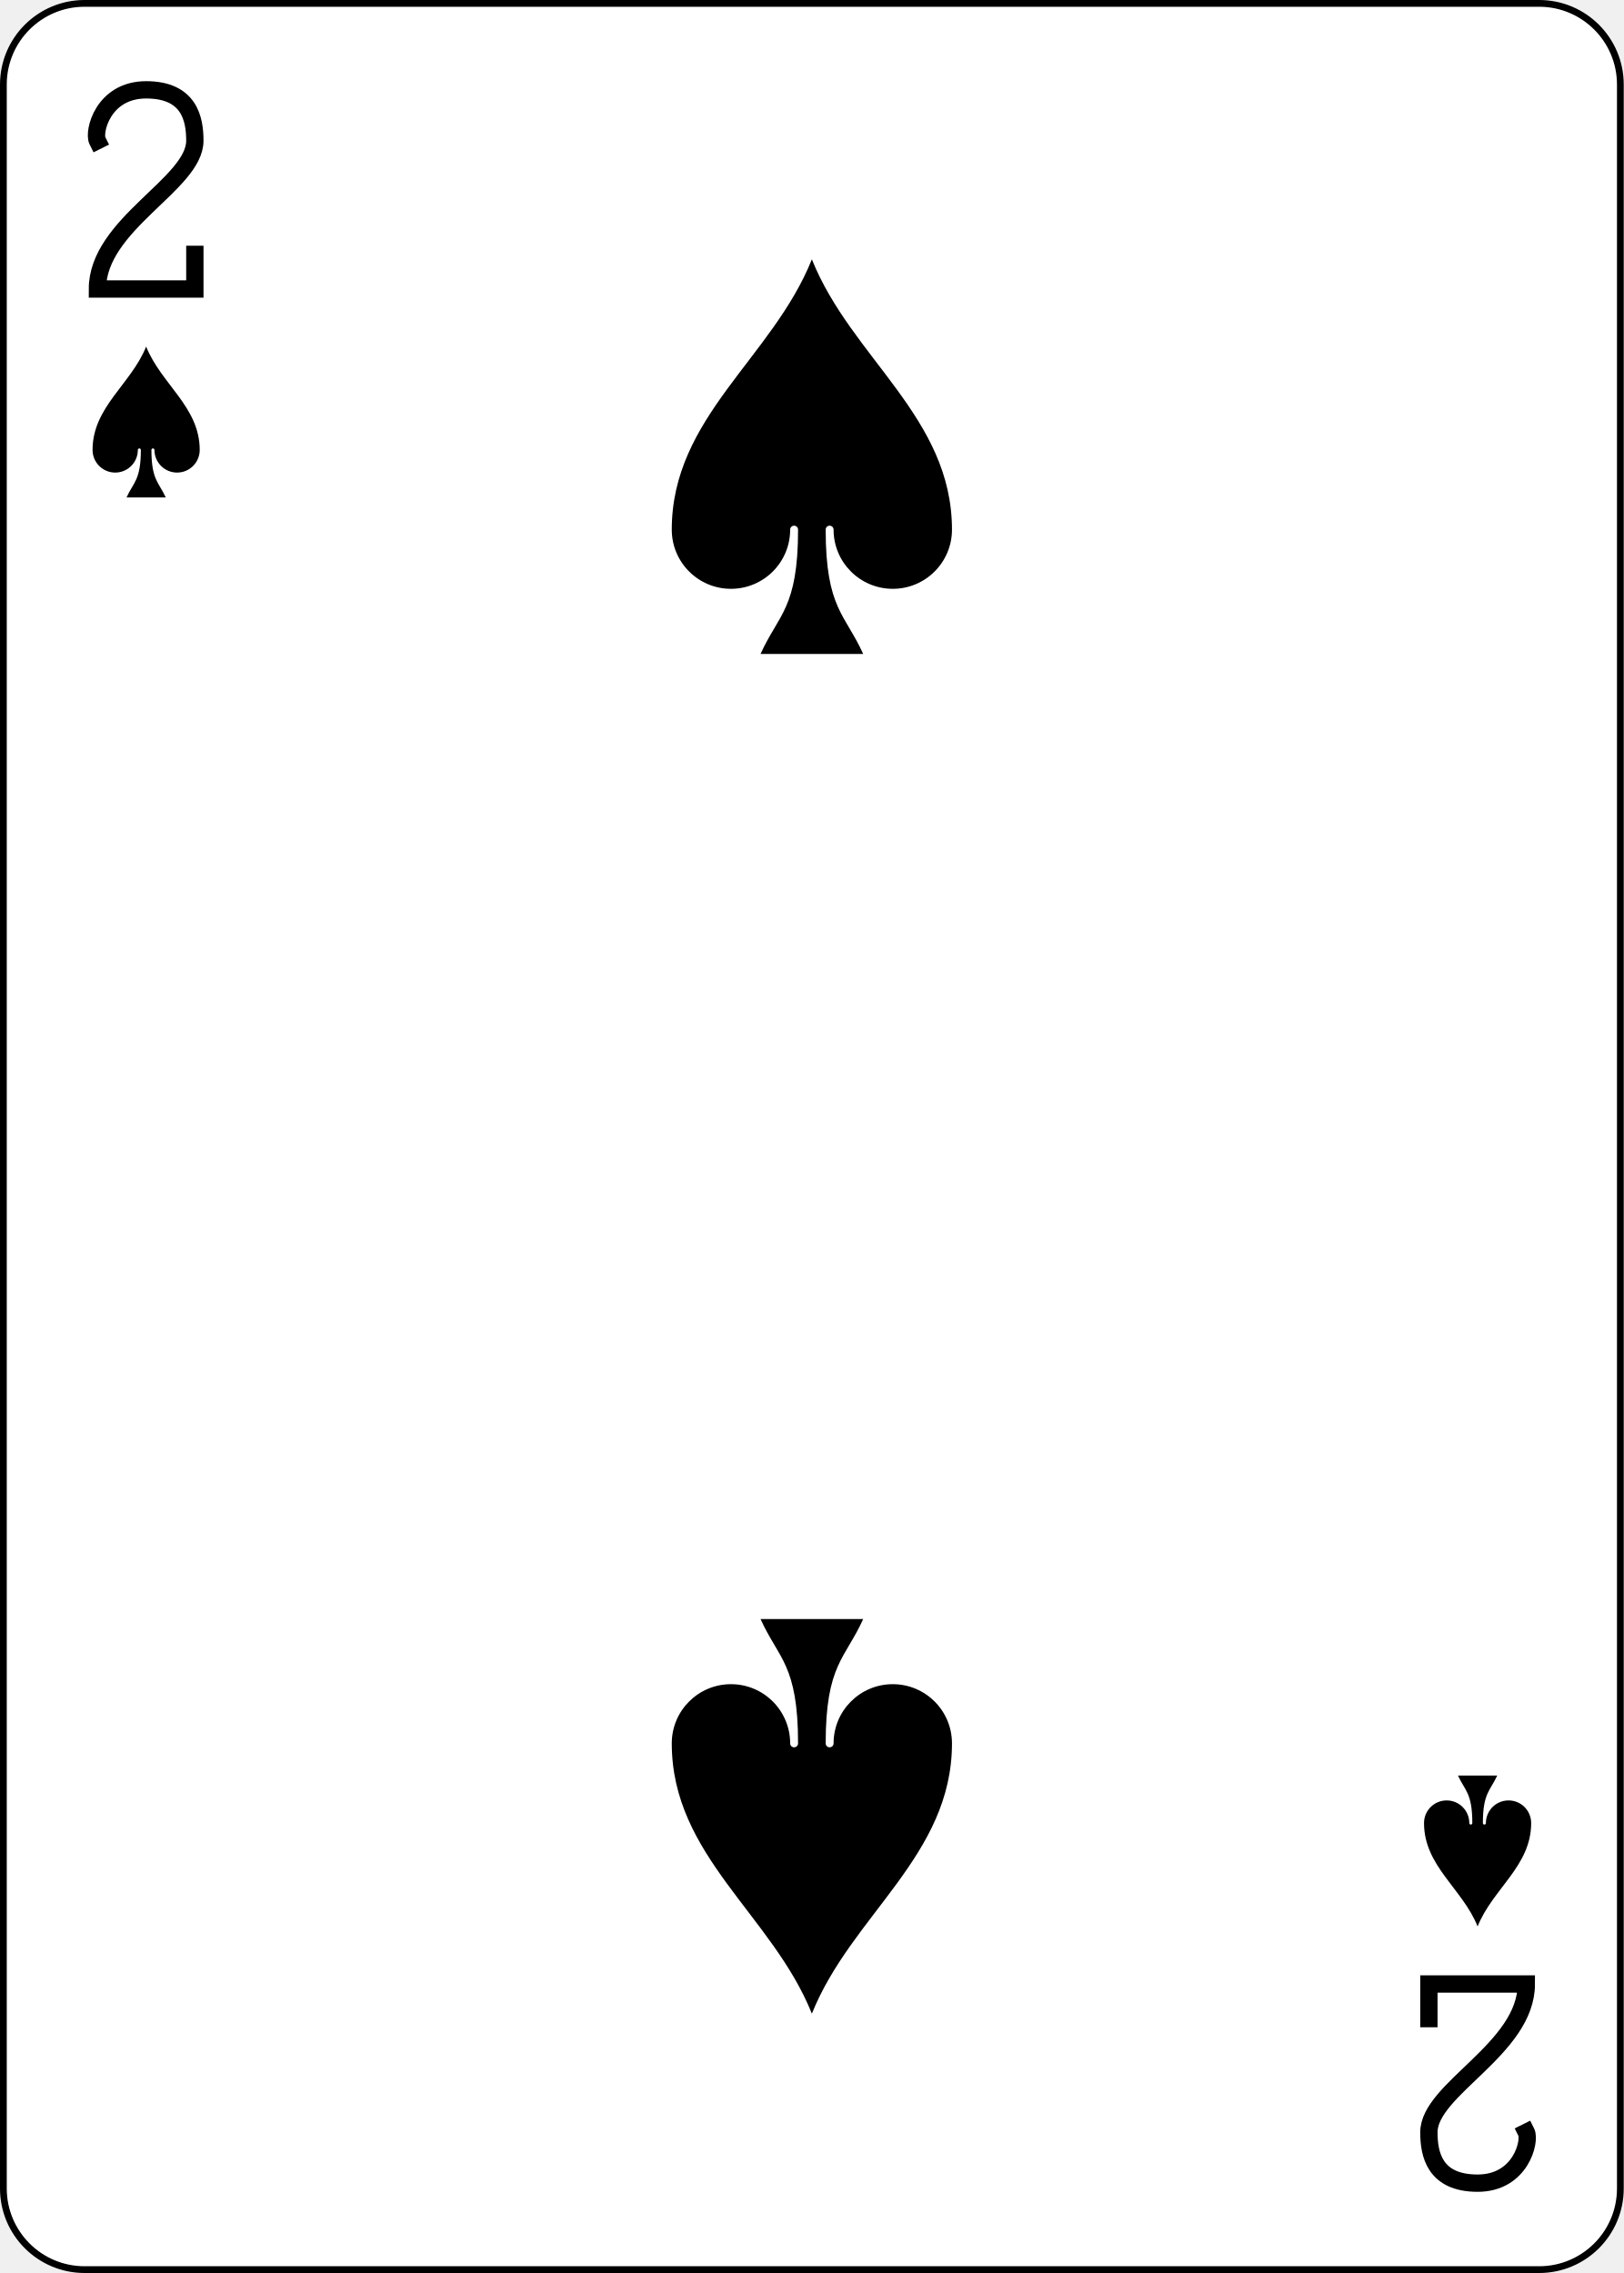
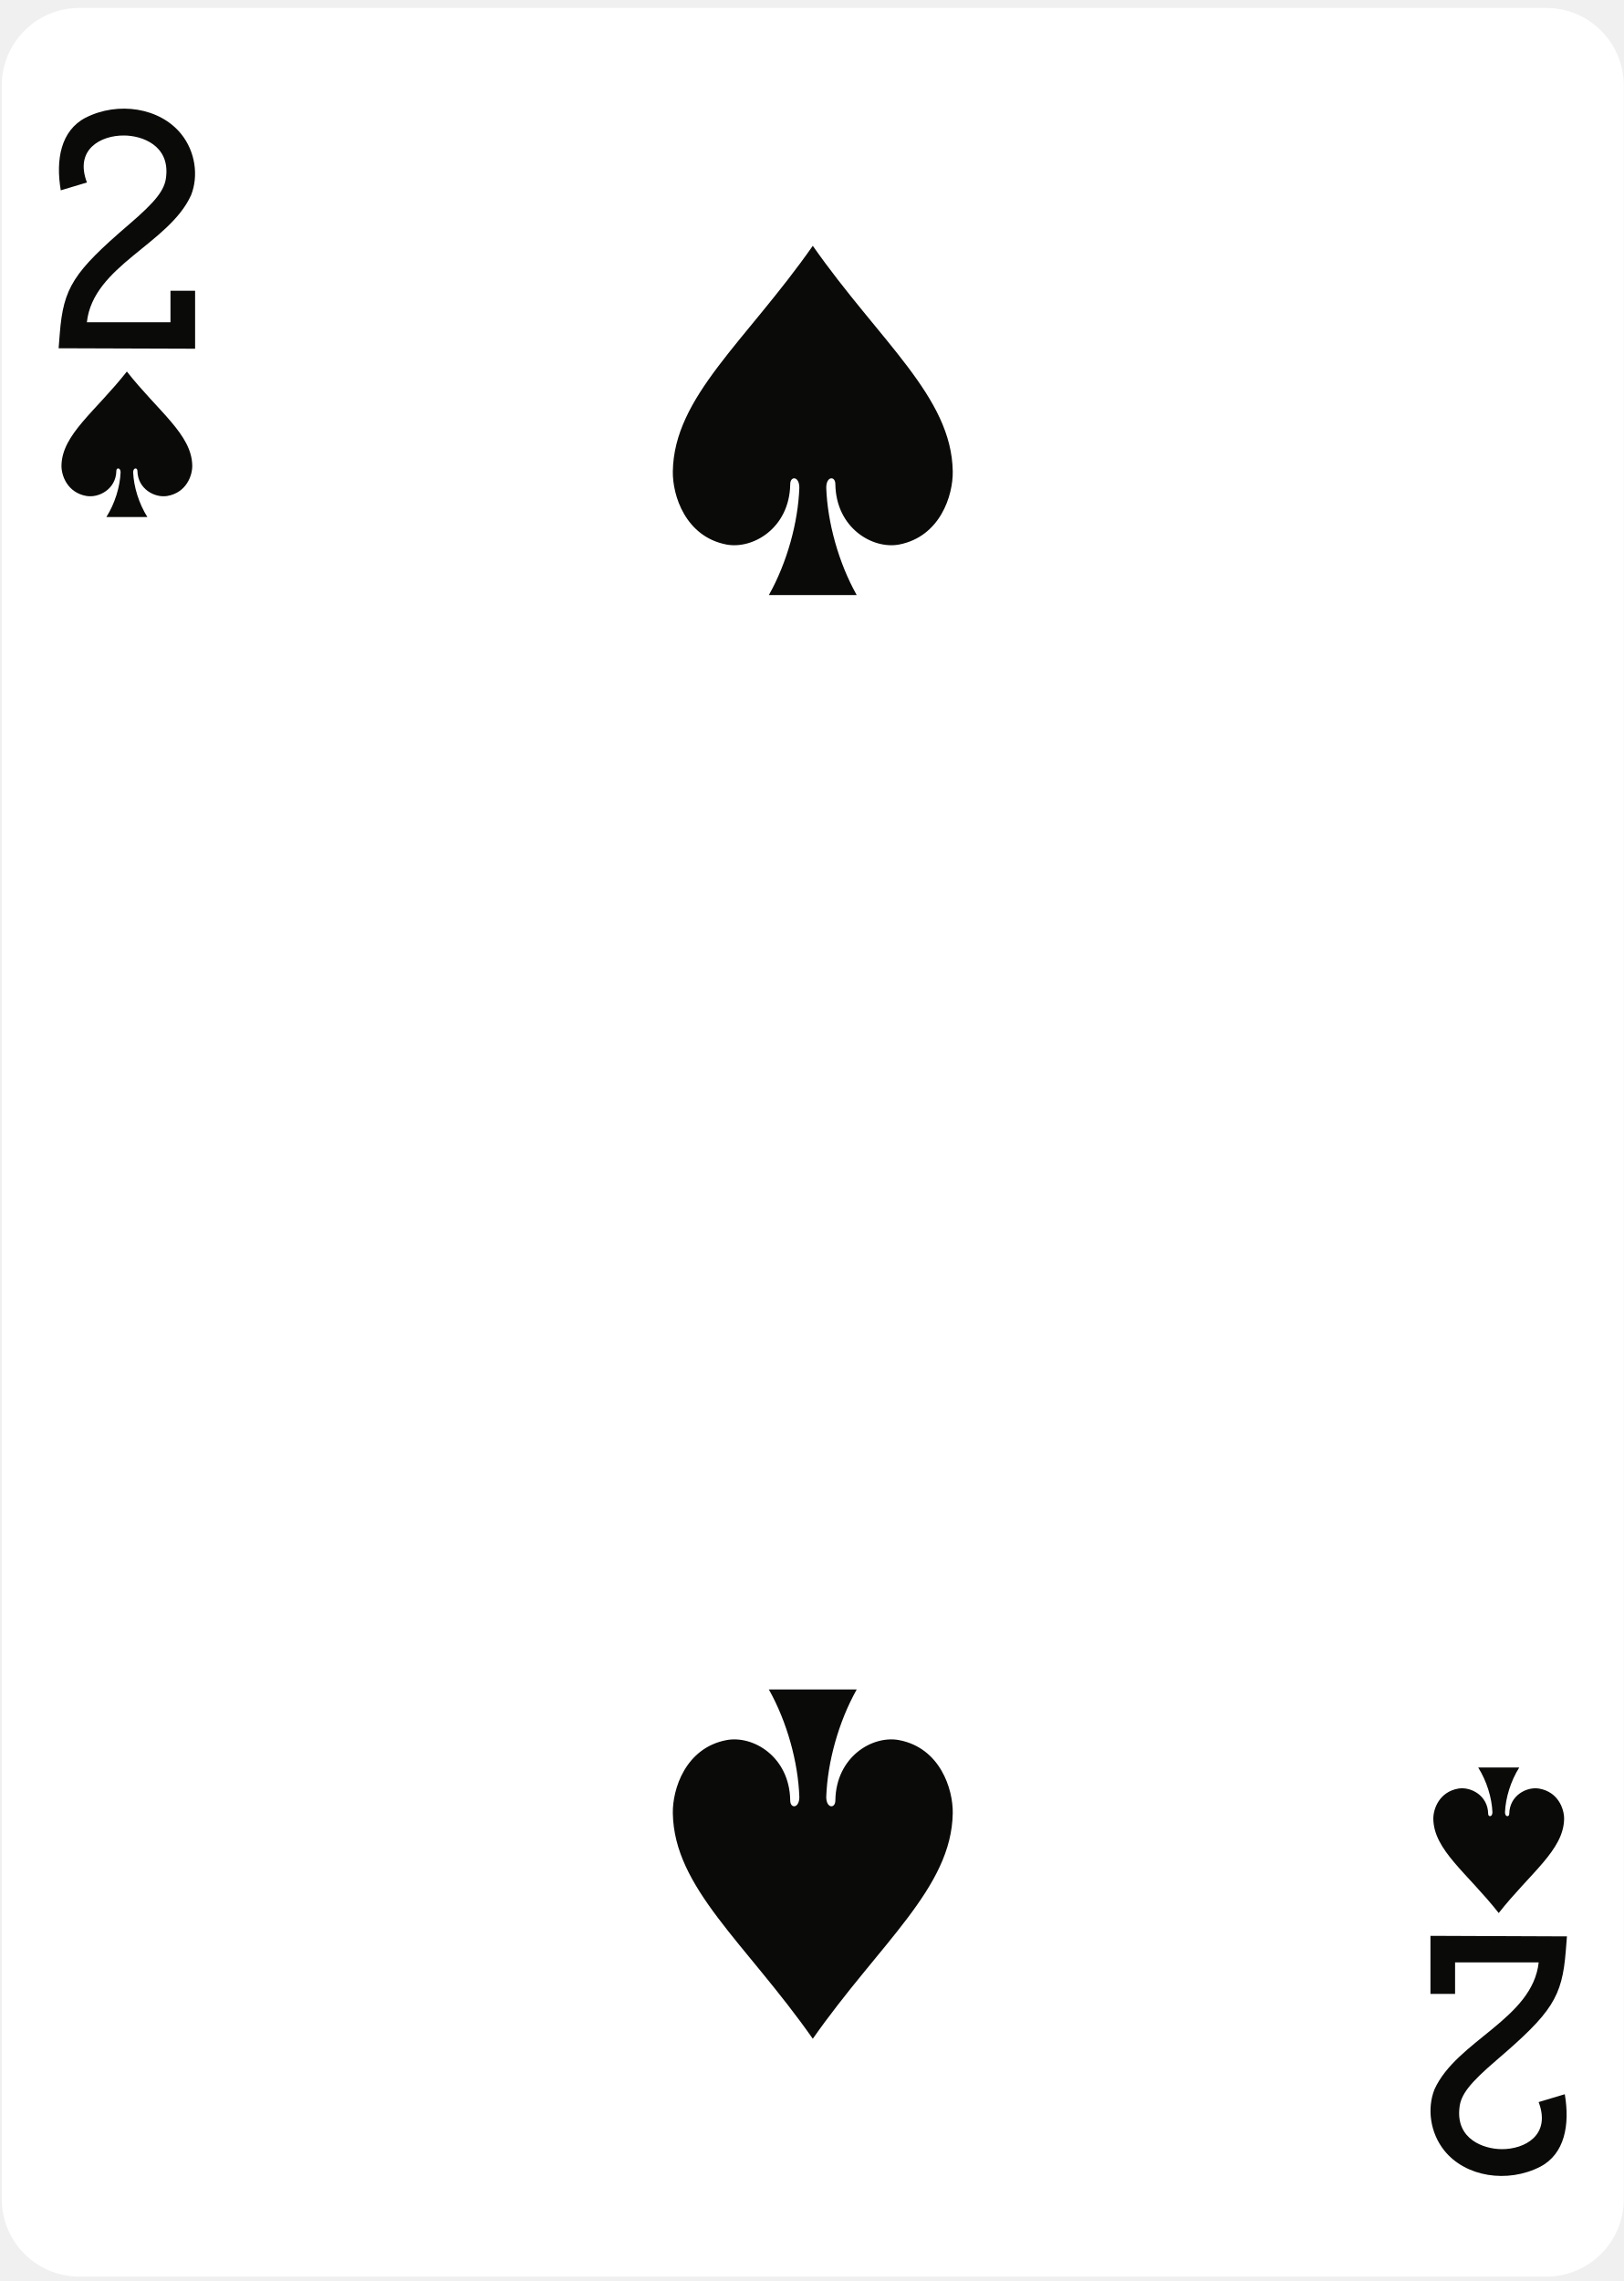
- <svg xmlns="http://www.w3.org/2000/svg" xmlns:xlink="http://www.w3.org/1999/xlink" class="card" face="2S" height="3.5in" preserveAspectRatio="none" viewBox="-120 -168 240 336" width="2.5in">
-   <defs>
-     <symbol id="SS2" viewBox="-600 -600 1200 1200" preserveAspectRatio="xMinYMid">
-       <path d="M0 -500C100 -250 355 -100 355 185A150 150 0 0 1 55 185A10 10 0 0 0 35 185C35 385 85 400 130 500L-130 500C-85 400 -35 385 -35 185A10 10 0 0 0 -55 185A150 150 0 0 1 -355 185C-355 -100 -100 -250 0 -500Z" fill="black" />
-     </symbol>
-     <symbol id="VS2" viewBox="-500 -500 1000 1000" preserveAspectRatio="xMinYMid">
-       <path d="M-225 -225C-245 -265 -200 -460 0 -460C 200 -460 225 -325 225 -225C225 -25 -225 160 -225 460L225 460L225 300" stroke="black" stroke-width="80" stroke-linecap="square" stroke-miterlimit="1.5" fill="none" />
-     </symbol>
-   </defs>
-   <rect width="239" height="335" x="-119.5" y="-167.5" rx="12" ry="12" fill="white" stroke="black" />
-   <use xlink:href="#VS2" height="32" width="32" x="-114.4" y="-156" />
-   <use xlink:href="#SS2" height="26.769" width="26.769" x="-111.784" y="-119" />
-   <use xlink:href="#SS2" height="70" width="70" x="-35" y="-135.501" />
-   <g transform="rotate(180)">
-     <use xlink:href="#VS2" height="32" width="32" x="-114.4" y="-156" />
-     <use xlink:href="#SS2" height="26.769" width="26.769" x="-111.784" y="-119" />
-     <use xlink:href="#SS2" height="70" width="70" x="-35" y="-135.501" />
+ <svg xmlns="http://www.w3.org/2000/svg" width="178px" height="250px" viewBox="0 0 178 250" version="1.1">
+   <defs />
+   <g id="Page-1" stroke="none" stroke-width="1" fill="none" fill-rule="evenodd">
+     <path d="M8.697,0.87 L169.476,0.87 C174.172,0.87 177.979,4.68 177.979,9.38 L177.979,241.02 C177.979,245.71 174.172,249.52 169.476,249.52 L8.697,249.52 C4.001,249.52 0.193,245.71 0.193,241.02 L0.193,9.38 C0.193,4.68 4.001,0.87 8.697,0.87" id="Fill-162" fill="#FFFFFF" />
+     <path d="M13.906,40.72 C10.473,45.09 6.8,47.61 6.738,51.02 C6.718,52.12 7.387,54 9.481,54.36 C10.841,54.59 12.712,53.61 12.751,51.62 C12.742,51.22 13.222,51.23 13.217,51.77 C13.153,53.35 12.596,55.18 11.657,56.67 L16.154,56.67 C15.217,55.18 14.659,53.35 14.595,51.77 C14.587,51.23 15.067,51.22 15.062,51.62 C15.101,53.61 16.972,54.59 18.331,54.36 C20.426,54 21.094,52.12 21.073,51.02 C21.012,47.61 17.339,45.09 13.906,40.72" id="Fill-164" fill="#0A0A08" />
+     <path d="M164.268,209.67 C160.835,205.3 157.161,202.78 157.101,199.37 C157.08,198.27 157.749,196.39 159.843,196.03 C161.202,195.8 163.073,196.78 163.112,198.78 C163.104,199.17 163.583,199.17 163.579,198.62 C163.515,197.05 162.957,195.21 162.02,193.72 L166.517,193.72 C165.579,195.21 165.021,197.05 164.957,198.62 C164.949,199.17 165.43,199.17 165.424,198.78 C165.462,196.78 167.333,195.8 168.692,196.03 C170.787,196.39 171.456,198.27 171.436,199.37 C171.374,202.78 167.701,205.3 164.268,209.67" id="Fill-165" fill="#0A0A08" />
+     <path d="M89.087,26.94 C81.738,37.44 73.877,43.47 73.746,51.66 C73.702,54.31 75.134,58.81 79.616,59.68 C82.525,60.23 86.529,57.88 86.613,53.09 C86.601,52.13 87.621,52.16 87.612,53.47 C87.475,57.24 86.281,61.64 84.273,65.22 L93.899,65.22 C91.893,61.64 90.698,57.24 90.562,53.47 C90.552,52.16 91.572,52.13 91.56,53.09 C91.644,57.88 95.648,60.23 98.557,59.68 C103.04,58.81 104.471,54.31 104.427,51.66 C104.297,43.47 96.435,37.44 89.087,26.94" id="Fill-166" fill="#0A0A08" />
+     <path d="M89.087,223.45 C81.738,212.96 73.877,206.92 73.746,198.73 C73.702,196.08 75.134,191.58 79.616,190.72 C82.525,190.16 86.529,192.52 86.613,197.31 C86.601,198.26 87.621,198.23 87.612,196.93 C87.475,193.15 86.281,188.75 84.273,185.17 L93.899,185.17 C91.893,188.75 90.698,193.15 90.562,196.93 C90.552,198.23 91.572,198.26 91.56,197.31 C91.644,192.52 95.648,190.16 98.557,190.72 C103.04,191.58 104.471,196.08 104.427,198.73 C104.297,206.92 96.435,212.96 89.087,223.45" id="Fill-167" fill="#0A0A08" />
+     <path d="M6.425,38.17 L6.553,36.54 C6.957,31.53 8.033,29.84 14.138,24.6 C17.101,22.06 18.072,20.81 18.209,19.36 C18.597,15.93 15.569,14.86 13.597,14.85 C11.041,14.83 8.149,16.38 9.529,20 L6.661,20.86 C6.085,17.48 6.678,14.32 9.361,12.91 C12.945,11.08 17.541,11.8 19.861,14.69 C21.421,16.62 21.777,19.3 20.94,21.4 C18.496,26.76 10.205,29.12 9.521,35.32 L18.685,35.32 L18.685,31.87 L21.385,31.87 L21.385,38.22 L6.425,38.17" id="Fill-168" fill="#0A0A08" />
+     <path d="M171.746,212.23 L171.618,213.85 C171.214,218.87 170.138,220.56 164.034,225.79 C161.07,228.33 160.099,229.58 159.963,231.03 C159.575,234.46 162.603,235.53 164.575,235.55 C167.131,235.57 170.022,234.01 168.642,230.39 L171.51,229.53 C172.087,232.91 171.493,236.08 168.81,237.48 C165.226,239.31 160.631,238.6 158.311,235.71 C156.751,233.77 156.395,231.09 157.23,228.99 C159.675,223.63 167.966,221.28 168.65,215.08 L159.486,215.08 L159.486,218.53 L156.786,218.53 L156.786,212.17 L171.746,212.23" id="Fill-169" fill="#0A0A08" />
  </g>
</svg>
